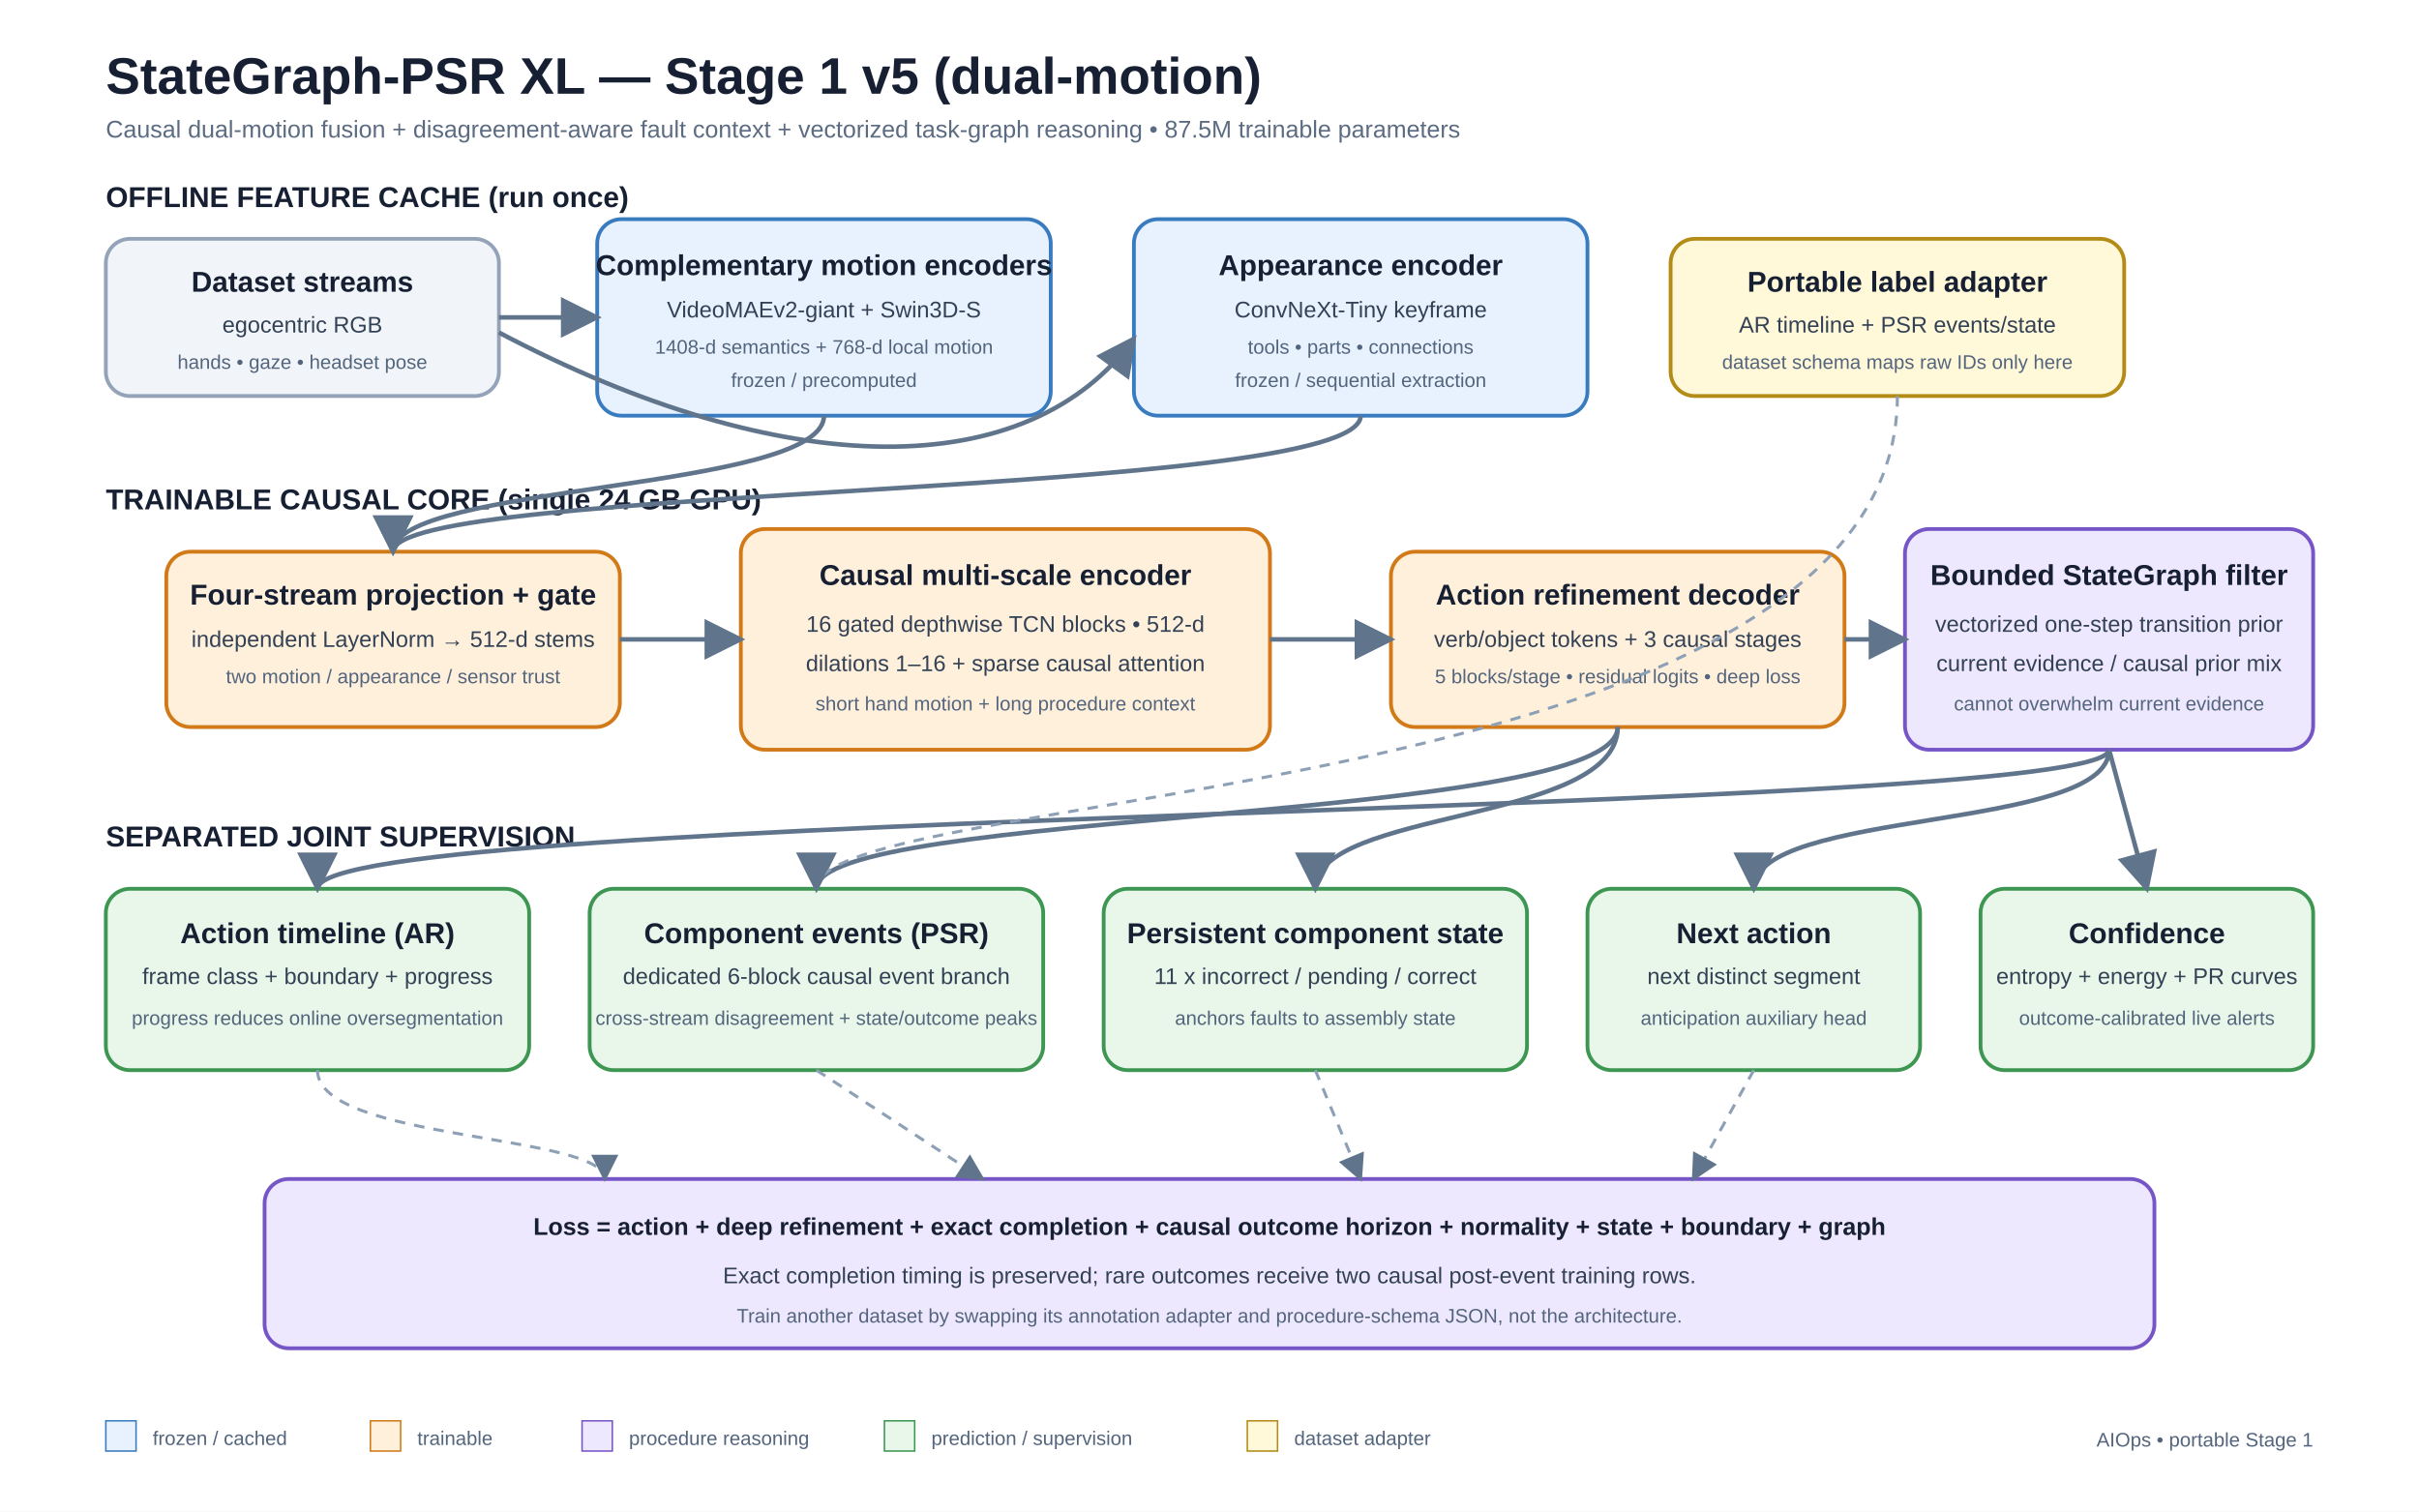
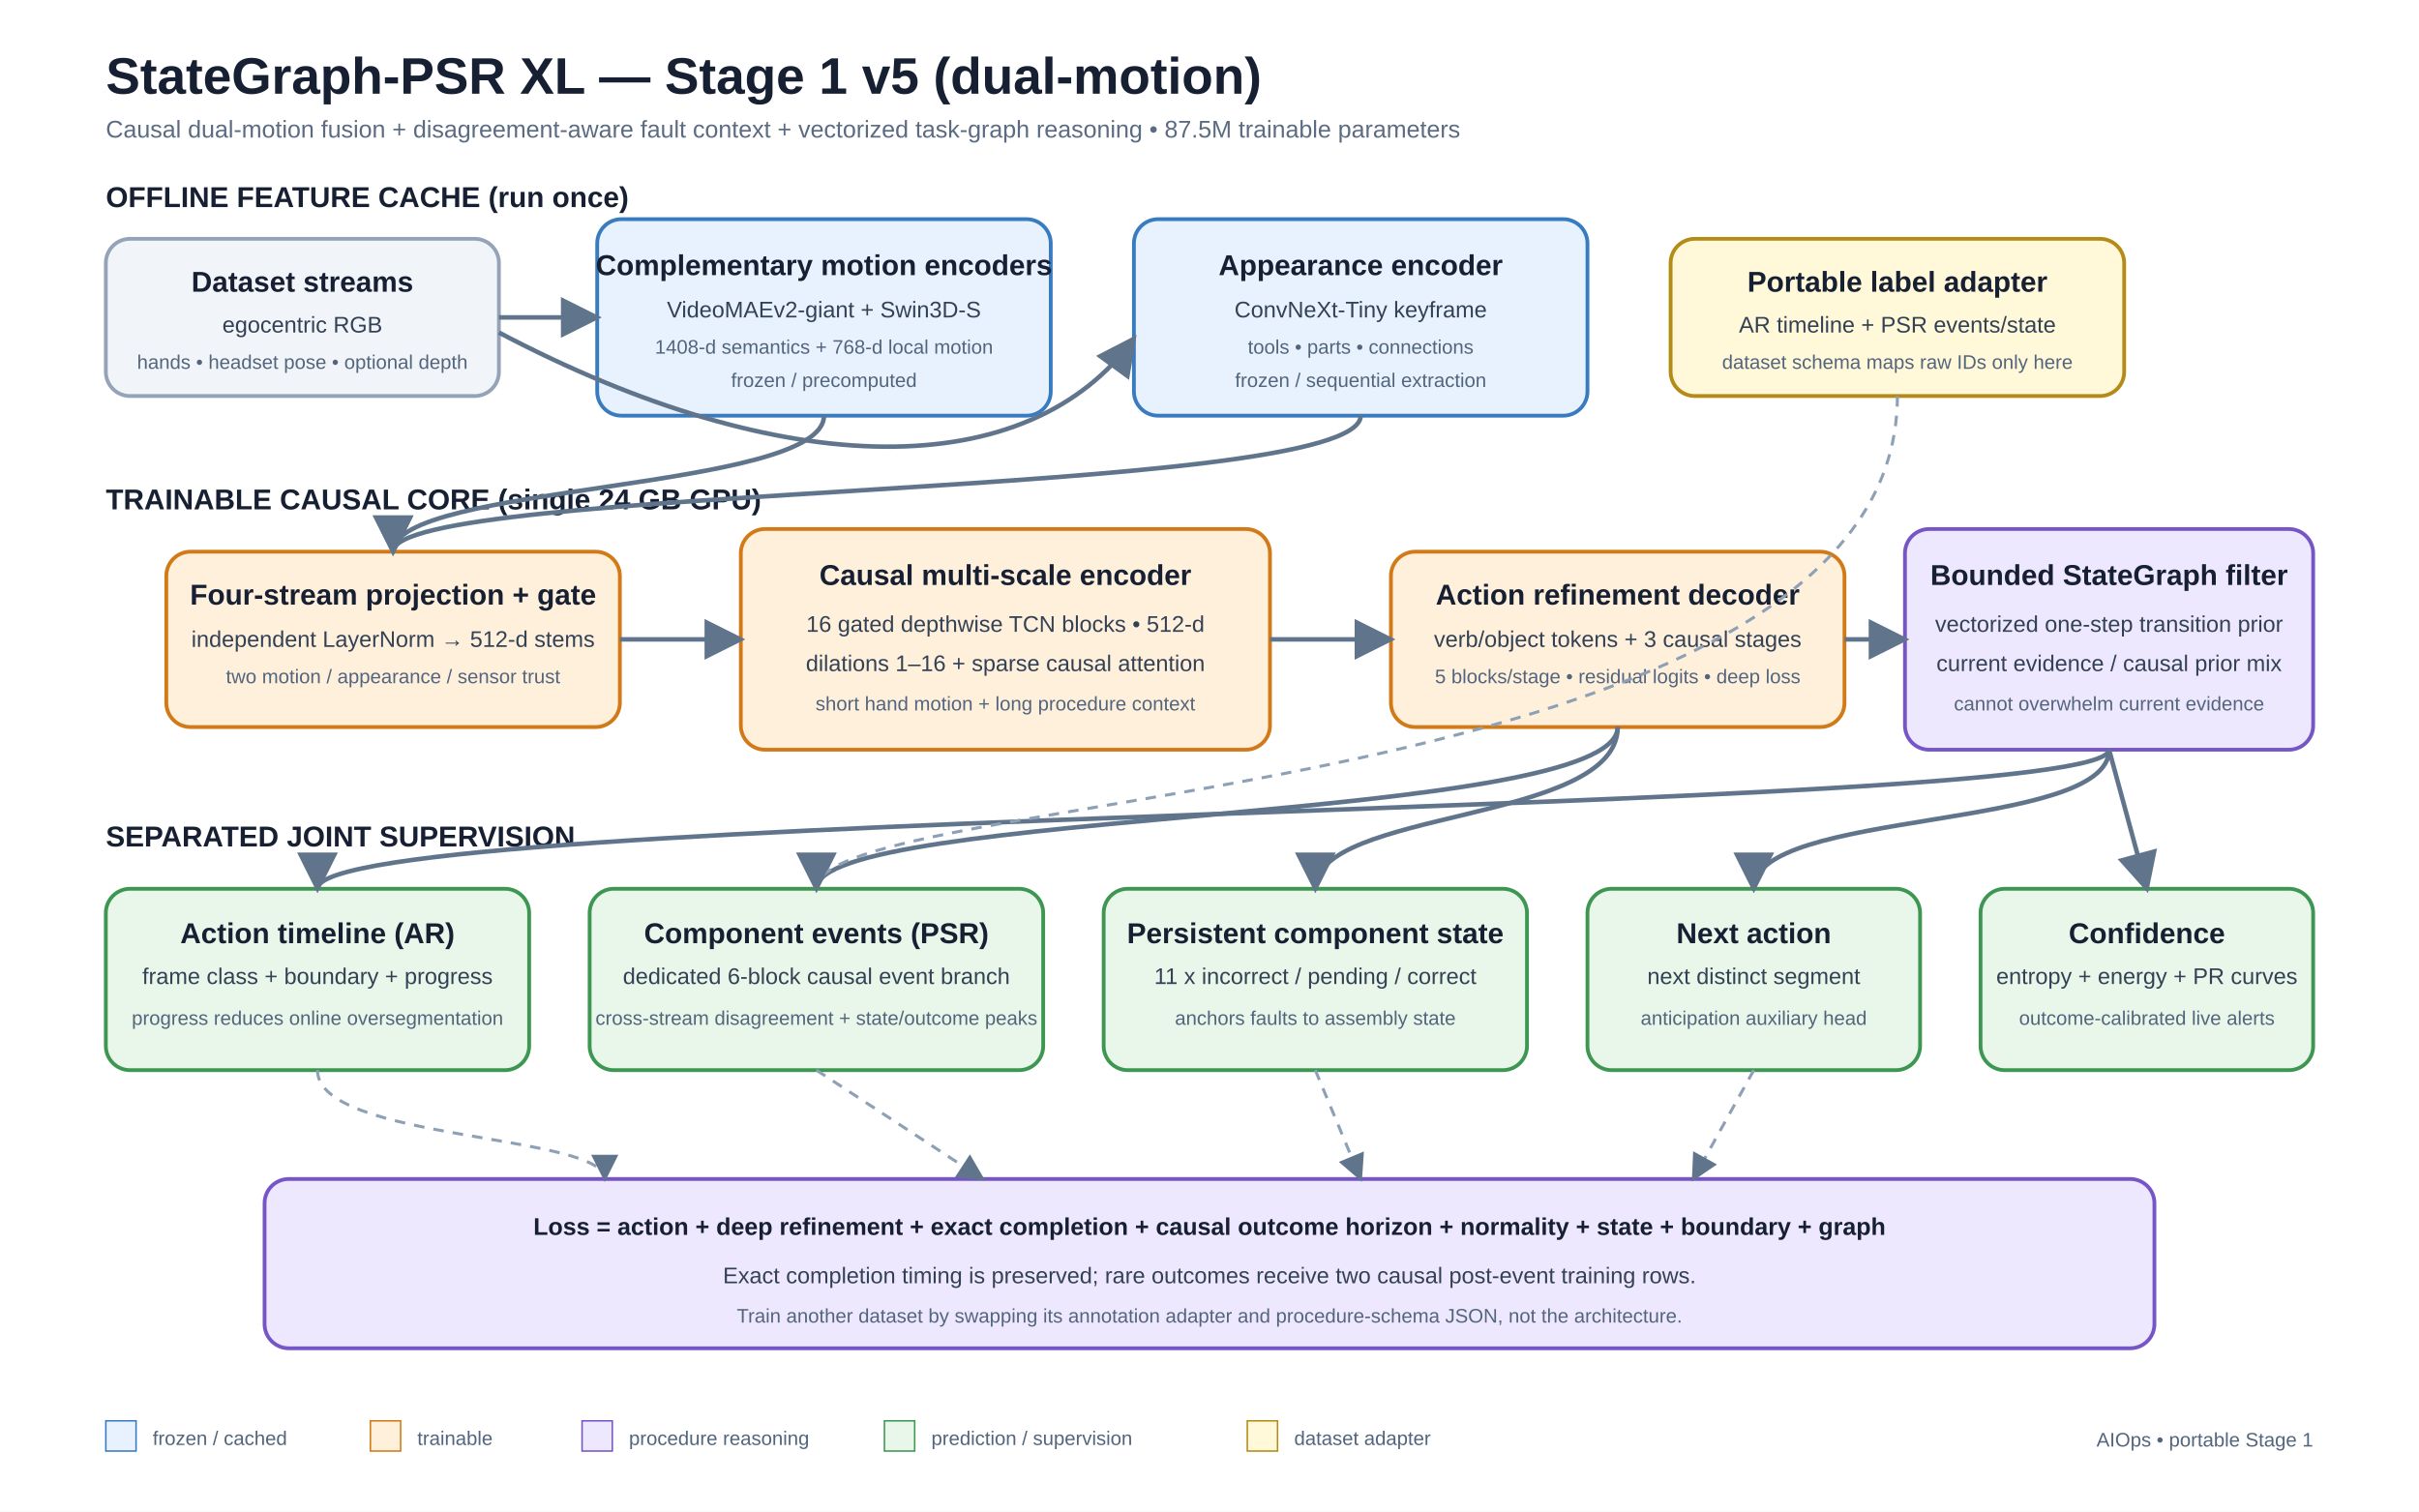
<svg xmlns="http://www.w3.org/2000/svg" width="1600" height="1000" viewBox="0 0 1600 1000">
  <defs>
    <style>
      .title{font:700 34px Arial,sans-serif;fill:#172033}.sub{font:16px Arial,sans-serif;fill:#5b6b82}
      .h{font:700 19px Arial,sans-serif;fill:#172033}.t{font:15px Arial,sans-serif;fill:#334155}
      .loss{font:700 16px Arial,sans-serif;fill:#172033}.tiny{font:13px Arial,sans-serif;fill:#53657d}
      .box{stroke-width:2.5;rx:16;ry:16}.frozen{fill:#e8f2ff;stroke:#397bbf}
      .train{fill:#fff0dc;stroke:#d17a17}.graph{fill:#eee8ff;stroke:#7655c7}
      .output{fill:#e8f7e9;stroke:#3d9652}.data{fill:#f1f5f9;stroke:#94a3b8}
      .schema{fill:#fff8d9;stroke:#b38b16}.arrow{stroke:#60758c;stroke-width:3;fill:none;marker-end:url(#a)}
      .dash{stroke:#8da0b6;stroke-width:2;stroke-dasharray:7 6;fill:none;marker-end:url(#a)}
    </style>
    <marker id="a" markerWidth="9" markerHeight="9" refX="8" refY="4.5" orient="auto">
      <path d="M0,0 L9,4.5 L0,9 z" fill="#60758c" />
    </marker>
  </defs>
  <rect width="1600" height="1000" fill="#fff" />
  <text x="70" y="62" class="title">StateGraph-PSR XL — Stage 1 v5 (dual-motion)</text>
  <text x="70" y="91" class="sub">Causal dual-motion fusion + disagreement-aware fault context + vectorized task-graph reasoning • 87.5M trainable parameters</text>
  <text x="70" y="137" class="h">OFFLINE FEATURE CACHE (run once)</text>
  <rect x="70" y="158" width="260" height="104" class="box data" />
  <text x="200" y="193" text-anchor="middle" class="h">Dataset streams</text>
  <text x="200" y="220" text-anchor="middle" class="t">egocentric RGB</text>
-   <text x="200" y="244" text-anchor="middle" class="tiny">hands • gaze • headset pose</text>
+   <text x="200" y="244" text-anchor="middle" class="tiny">hands • headset pose • optional depth</text>
  <rect x="395" y="145" width="300" height="130" class="box frozen" />
  <text x="545" y="182" text-anchor="middle" class="h">Complementary motion encoders</text>
  <text x="545" y="210" text-anchor="middle" class="t">VideoMAEv2-giant + Swin3D-S</text>
  <text x="545" y="234" text-anchor="middle" class="tiny">1408-d semantics + 768-d local motion</text>
  <text x="545" y="256" text-anchor="middle" class="tiny">frozen / precomputed</text>
  <rect x="750" y="145" width="300" height="130" class="box frozen" />
  <text x="900" y="182" text-anchor="middle" class="h">Appearance encoder</text>
  <text x="900" y="210" text-anchor="middle" class="t">ConvNeXt-Tiny keyframe</text>
  <text x="900" y="234" text-anchor="middle" class="tiny">tools • parts • connections</text>
  <text x="900" y="256" text-anchor="middle" class="tiny">frozen / sequential extraction</text>
  <rect x="1105" y="158" width="300" height="104" class="box schema" />
  <text x="1255" y="193" text-anchor="middle" class="h">Portable label adapter</text>
  <text x="1255" y="220" text-anchor="middle" class="t">AR timeline + PSR events/state</text>
  <text x="1255" y="244" text-anchor="middle" class="tiny">dataset schema maps raw IDs only here</text>
  <path d="M330 210 L395 210" class="arrow" />
  <path d="M330 220 C520 320 680 320 750 224" class="arrow" />
  <text x="70" y="337" class="h">TRAINABLE CAUSAL CORE (single 24 GB GPU)</text>
  <rect x="110" y="365" width="300" height="116" class="box train" />
  <text x="260" y="400" text-anchor="middle" class="h">Four-stream projection + gate</text>
  <text x="260" y="428" text-anchor="middle" class="t">independent LayerNorm → 512-d stems</text>
  <text x="260" y="452" text-anchor="middle" class="tiny">two motion / appearance / sensor trust</text>
  <path d="M545 275 C545 325 260 320 260 365" class="arrow" />
  <path d="M900 275 C900 330 260 320 260 365" class="arrow" />
  <rect x="490" y="350" width="350" height="146" class="box train" />
  <text x="665" y="387" text-anchor="middle" class="h">Causal multi-scale encoder</text>
  <text x="665" y="418" text-anchor="middle" class="t">16 gated depthwise TCN blocks • 512-d</text>
  <text x="665" y="444" text-anchor="middle" class="t">dilations 1–16 + sparse causal attention</text>
  <text x="665" y="470" text-anchor="middle" class="tiny">short hand motion + long procedure context</text>
  <path d="M410 423 L490 423" class="arrow" />
  <rect x="920" y="365" width="300" height="116" class="box train" />
  <text x="1070" y="400" text-anchor="middle" class="h">Action refinement decoder</text>
  <text x="1070" y="428" text-anchor="middle" class="t">verb/object tokens + 3 causal stages</text>
  <text x="1070" y="452" text-anchor="middle" class="tiny">5 blocks/stage • residual logits • deep loss</text>
  <path d="M840 423 L920 423" class="arrow" />
  <rect x="1260" y="350" width="270" height="146" class="box graph" />
  <text x="1395" y="387" text-anchor="middle" class="h">Bounded StateGraph filter</text>
  <text x="1395" y="418" text-anchor="middle" class="t">vectorized one-step transition prior</text>
  <text x="1395" y="444" text-anchor="middle" class="t">current evidence / causal prior mix</text>
  <text x="1395" y="470" text-anchor="middle" class="tiny">cannot overwhelm current evidence</text>
  <path d="M1220 423 L1260 423" class="arrow" />
  <text x="70" y="560" class="h">SEPARATED JOINT SUPERVISION</text>
  <rect x="70" y="588" width="280" height="120" class="box output" />
  <text x="210" y="624" text-anchor="middle" class="h">Action timeline (AR)</text>
  <text x="210" y="651" text-anchor="middle" class="t">frame class + boundary + progress</text>
  <text x="210" y="678" text-anchor="middle" class="tiny">progress reduces online oversegmentation</text>
  <rect x="390" y="588" width="300" height="120" class="box output" />
  <text x="540" y="624" text-anchor="middle" class="h">Component events (PSR)</text>
  <text x="540" y="651" text-anchor="middle" class="t">dedicated 6-block causal event branch</text>
  <text x="540" y="678" text-anchor="middle" class="tiny">cross-stream disagreement + state/outcome peaks</text>
  <rect x="730" y="588" width="280" height="120" class="box output" />
  <text x="870" y="624" text-anchor="middle" class="h">Persistent component state</text>
  <text x="870" y="651" text-anchor="middle" class="t">11 x incorrect / pending / correct</text>
  <text x="870" y="678" text-anchor="middle" class="tiny">anchors faults to assembly state</text>
  <rect x="1050" y="588" width="220" height="120" class="box output" />
  <text x="1160" y="624" text-anchor="middle" class="h">Next action</text>
  <text x="1160" y="651" text-anchor="middle" class="t">next distinct segment</text>
  <text x="1160" y="678" text-anchor="middle" class="tiny">anticipation auxiliary head</text>
  <rect x="1310" y="588" width="220" height="120" class="box output" />
  <text x="1420" y="624" text-anchor="middle" class="h">Confidence</text>
  <text x="1420" y="651" text-anchor="middle" class="t">entropy + energy + PR curves</text>
  <text x="1420" y="678" text-anchor="middle" class="tiny">outcome-calibrated live alerts</text>
  <path d="M1395 496 C1395 540 210 535 210 588" class="arrow" />
  <path d="M1070 481 C1070 545 540 535 540 588" class="arrow" />
  <path d="M1070 481 C1070 545 870 535 870 588" class="arrow" />
  <path d="M1395 496 C1395 550 1160 535 1160 588" class="arrow" />
  <path d="M1395 496 L1420 588" class="arrow" />
  <path d="M1255 262 C1255 535 540 520 540 588" class="dash" />
  <rect x="175" y="780" width="1250" height="112" class="box graph" />
  <text x="800" y="817" text-anchor="middle" class="loss">Loss = action + deep refinement + exact completion + causal outcome horizon + normality + state + boundary + graph</text>
  <text x="800" y="849" text-anchor="middle" class="t">Exact completion timing is preserved; rare outcomes receive two causal post-event training rows.</text>
  <text x="800" y="875" text-anchor="middle" class="tiny">Train another dataset by swapping its annotation adapter and procedure-schema JSON, not the architecture.</text>
  <path d="M210 708 C210 755 400 750 400 780" class="dash" />
  <path d="M540 708 L650 780" class="dash" />
  <path d="M870 708 L900 780" class="dash" />
  <path d="M1160 708 L1120 780" class="dash" />
  <rect x="70" y="940" width="20" height="20" class="frozen" />
  <text x="101" y="956" class="tiny">frozen / cached</text>
  <rect x="245" y="940" width="20" height="20" class="train" />
  <text x="276" y="956" class="tiny">trainable</text>
  <rect x="385" y="940" width="20" height="20" class="graph" />
  <text x="416" y="956" class="tiny">procedure reasoning</text>
  <rect x="585" y="940" width="20" height="20" class="output" />
  <text x="616" y="956" class="tiny">prediction / supervision</text>
  <rect x="825" y="940" width="20" height="20" class="schema" />
  <text x="856" y="956" class="tiny">dataset adapter</text>
  <text x="1530" y="957" text-anchor="end" class="tiny">AIOps • portable Stage 1</text>
</svg>
